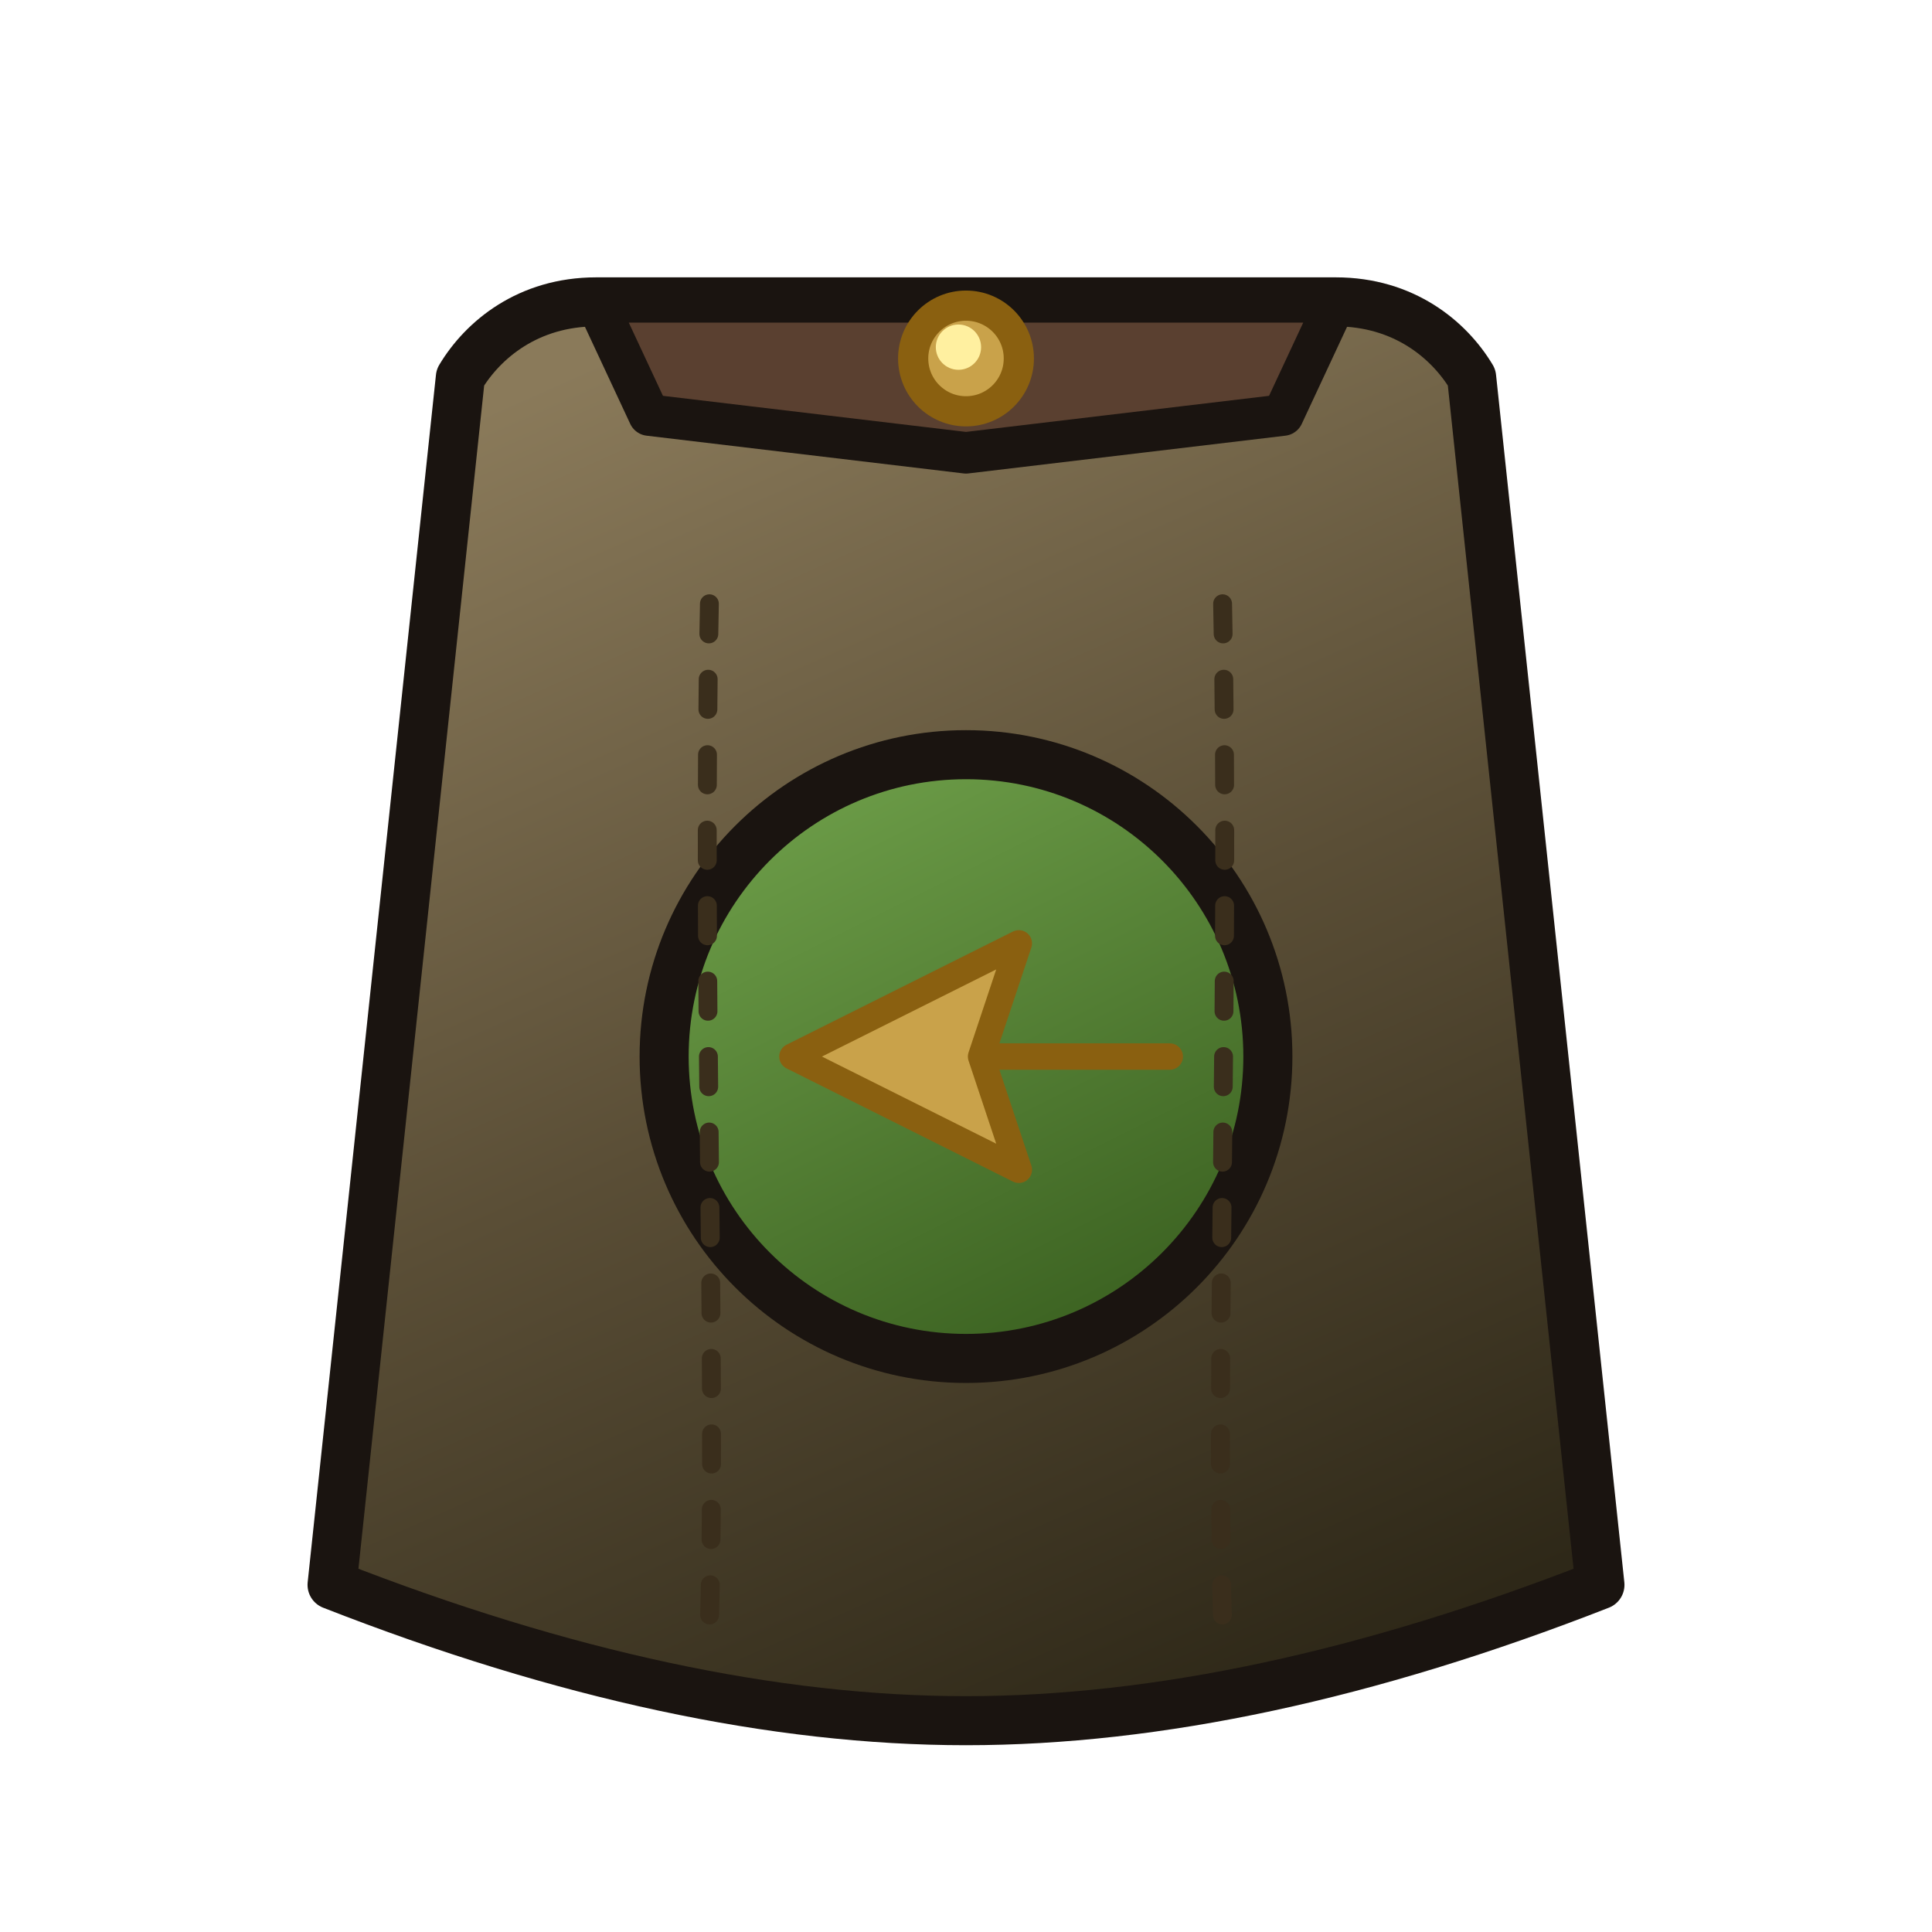
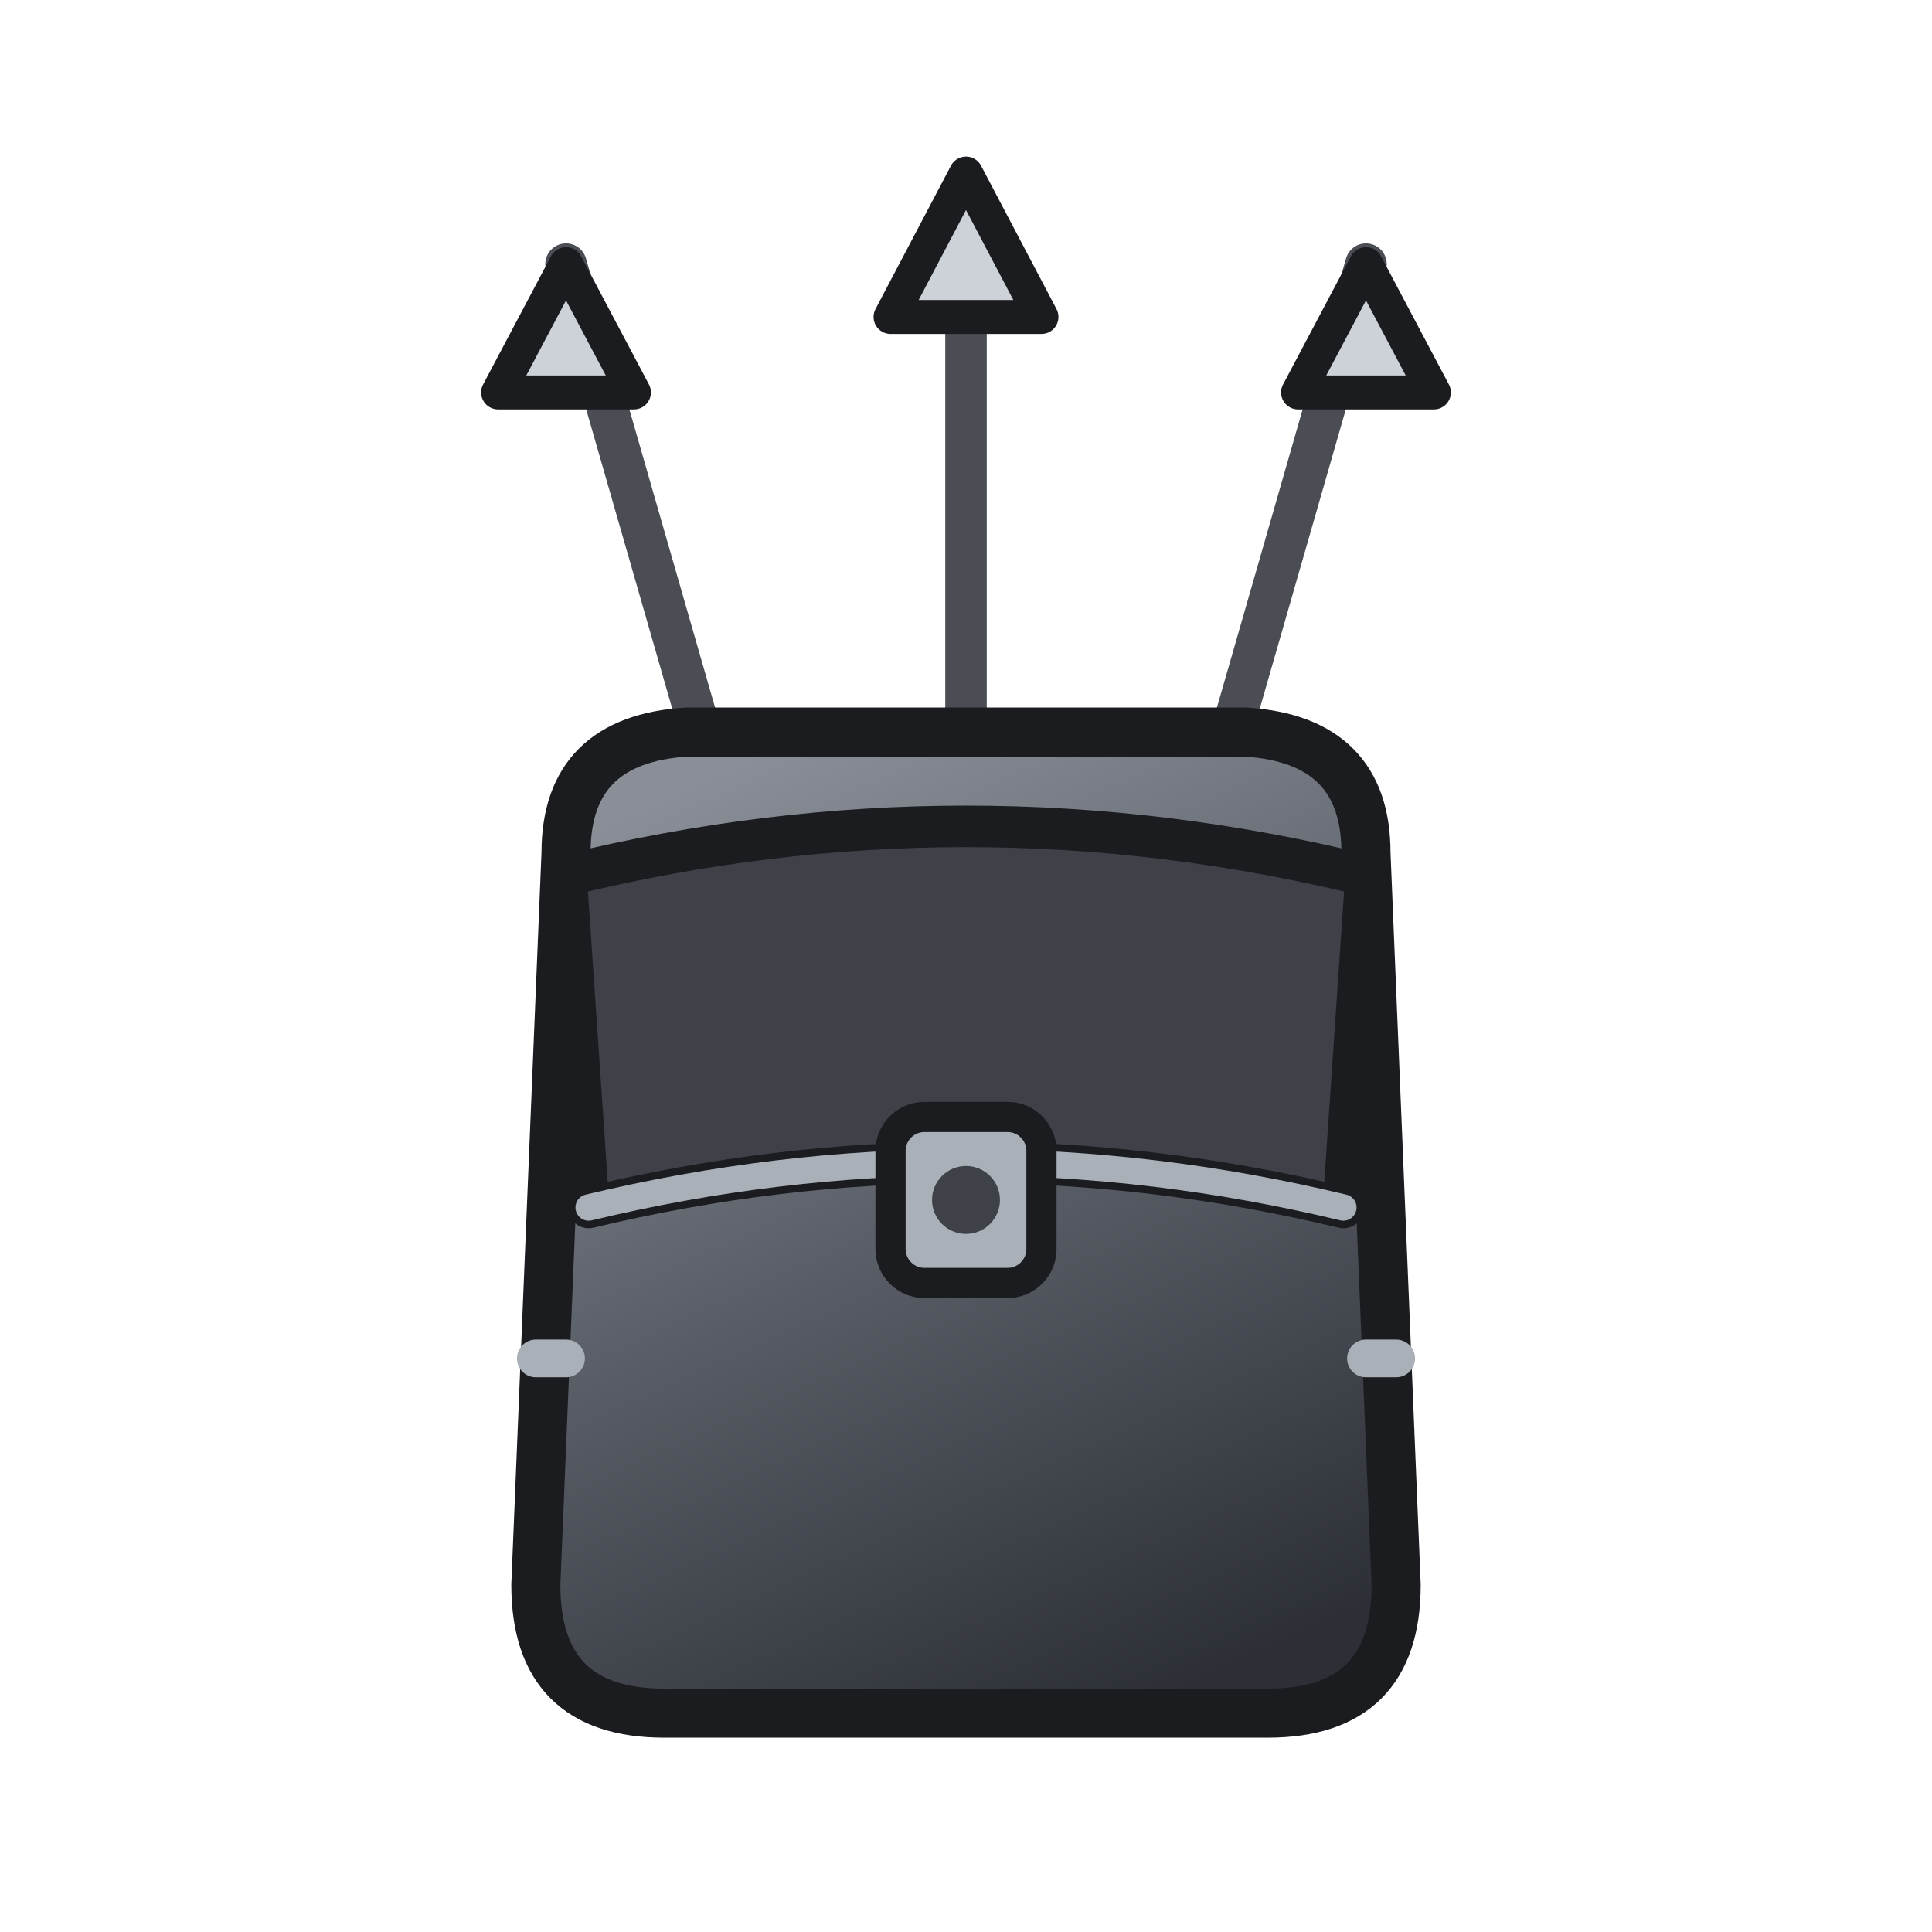
<svg xmlns="http://www.w3.org/2000/svg" viewBox="0 0 512 512">
  <defs>
    <linearGradient id="ava_s_accumulator_body" x1="0.3" y1="0" x2="0.7" y2="1">
-       <stop offset="0" stop-color="#8a7a5a" />
-       <stop offset="0.5" stop-color="#5a4e36" />
-       <stop offset="1" stop-color="#2e2818" />
-     </linearGradient>
-     <linearGradient id="ava_s_accumulator_patch" x1="0.2" y1="0" x2="0.7" y2="1">
-       <stop offset="0" stop-color="#6fa04a" />
-       <stop offset="1" stop-color="#3a6020" />
+       <stop offset="0" stop-color="#8a8e96" />
+       <stop offset="0.5" stop-color="#585c64" />
+       <stop offset="1" stop-color="#2c2f36" />
    </linearGradient>
  </defs>
-   <g stroke="#1a1410" stroke-width="13" stroke-linejoin="round" stroke-linecap="round">
-     <path d="M 158 80 C 140 80 128 90 122 100 L 88 420 Q 180 456 256 456 Q 332 456 424 420 L 390 100 C 384 90 372 80 354 80 Z" fill="url(#ava_s_accumulator_body)" />
-     <path d="M 158 80 L 354 80 L 340 110 L 256 120 L 172 110 Z" fill="#5a4030" stroke="#1a1410" stroke-width="11" />
-     <ellipse cx="256" cy="280" rx="80" ry="80" fill="url(#ava_s_accumulator_patch)" />
-     <path d="M 210 280 L 270 250 L 260 280 L 310 280 L 260 280 L 270 310 Z" fill="#c9a24a" stroke="#8a6010" stroke-width="7" />
-     <path d="M 188 160 C 186 260 190 360 188 430" stroke="#3a2e1c" stroke-width="5" stroke-dasharray="8 12" fill="none" />
-     <path d="M 324 160 C 326 260 322 360 324 430" stroke="#3a2e1c" stroke-width="5" stroke-dasharray="8 12" fill="none" />
-     <circle cx="256" cy="95" r="14" fill="#c9a24a" stroke="#8a6010" stroke-width="8" />
-     <circle cx="254" cy="92" r="6" fill="#fff0a0" stroke="none" />
+   <g stroke="#1a1c20" stroke-width="13" stroke-linejoin="round" stroke-linecap="round">
+     <g>
+       <line x1="196" y1="230" x2="150" y2="70" stroke="#4a4e54" stroke-width="11" />
+       <path d="M150 70 L132 104 L168 104 Z" fill="#cdd2d8" stroke="#1a1c20" stroke-width="9" />
+       <path d="M210 224 L196 232 M204 248 L190 256" stroke="#cdd2d8" stroke-width="9" />
+       <line x1="256" y1="230" x2="256" y2="58" stroke="#4a4e54" stroke-width="11" />
+       <path d="M256 46 L236 84 L276 84 Z" fill="#cdd2d8" stroke="#1a1c20" stroke-width="9" />
+       <path d="M272 226 L256 234 M272 250 L256 258" stroke="#cdd2d8" stroke-width="9" />
+       <line x1="316" y1="230" x2="362" y2="70" stroke="#4a4e54" stroke-width="11" />
+       <path d="M362 70 L344 104 L380 104 Z" fill="#cdd2d8" stroke="#1a1c20" stroke-width="9" />
+       <path d="M302 224 L316 232 M308 248 L322 256" stroke="#cdd2d8" stroke-width="9" />
+     </g>
+     <path d="M150 226 Q150 196 182 194 L330 194 Q362 196 362 226 L370 420 Q370 454 336 454 L176 454 Q142 454 142 420 Z" fill="url(#ava_s_accumulator_body)" />
+     <path d="M150 232 Q256 206 362 232 L356 320 Q256 296 156 320 Z" fill="#3e4148" stroke="#1a1c20" stroke-width="11" />
+     <path d="M156 320 Q256 296 356 320" stroke="#aab0b8" stroke-width="7" fill="none" />
+     <rect x="236" y="296" width="40" height="44" rx="9" fill="#aab0b8" stroke="#1a1c20" stroke-width="8" />
+     <circle cx="256" cy="318" r="9" fill="#3e4148" stroke="none" />
+     <path d="M150 360 L142 360 M362 360 L370 360" stroke="#aab0b8" stroke-width="10" />
  </g>
</svg>
